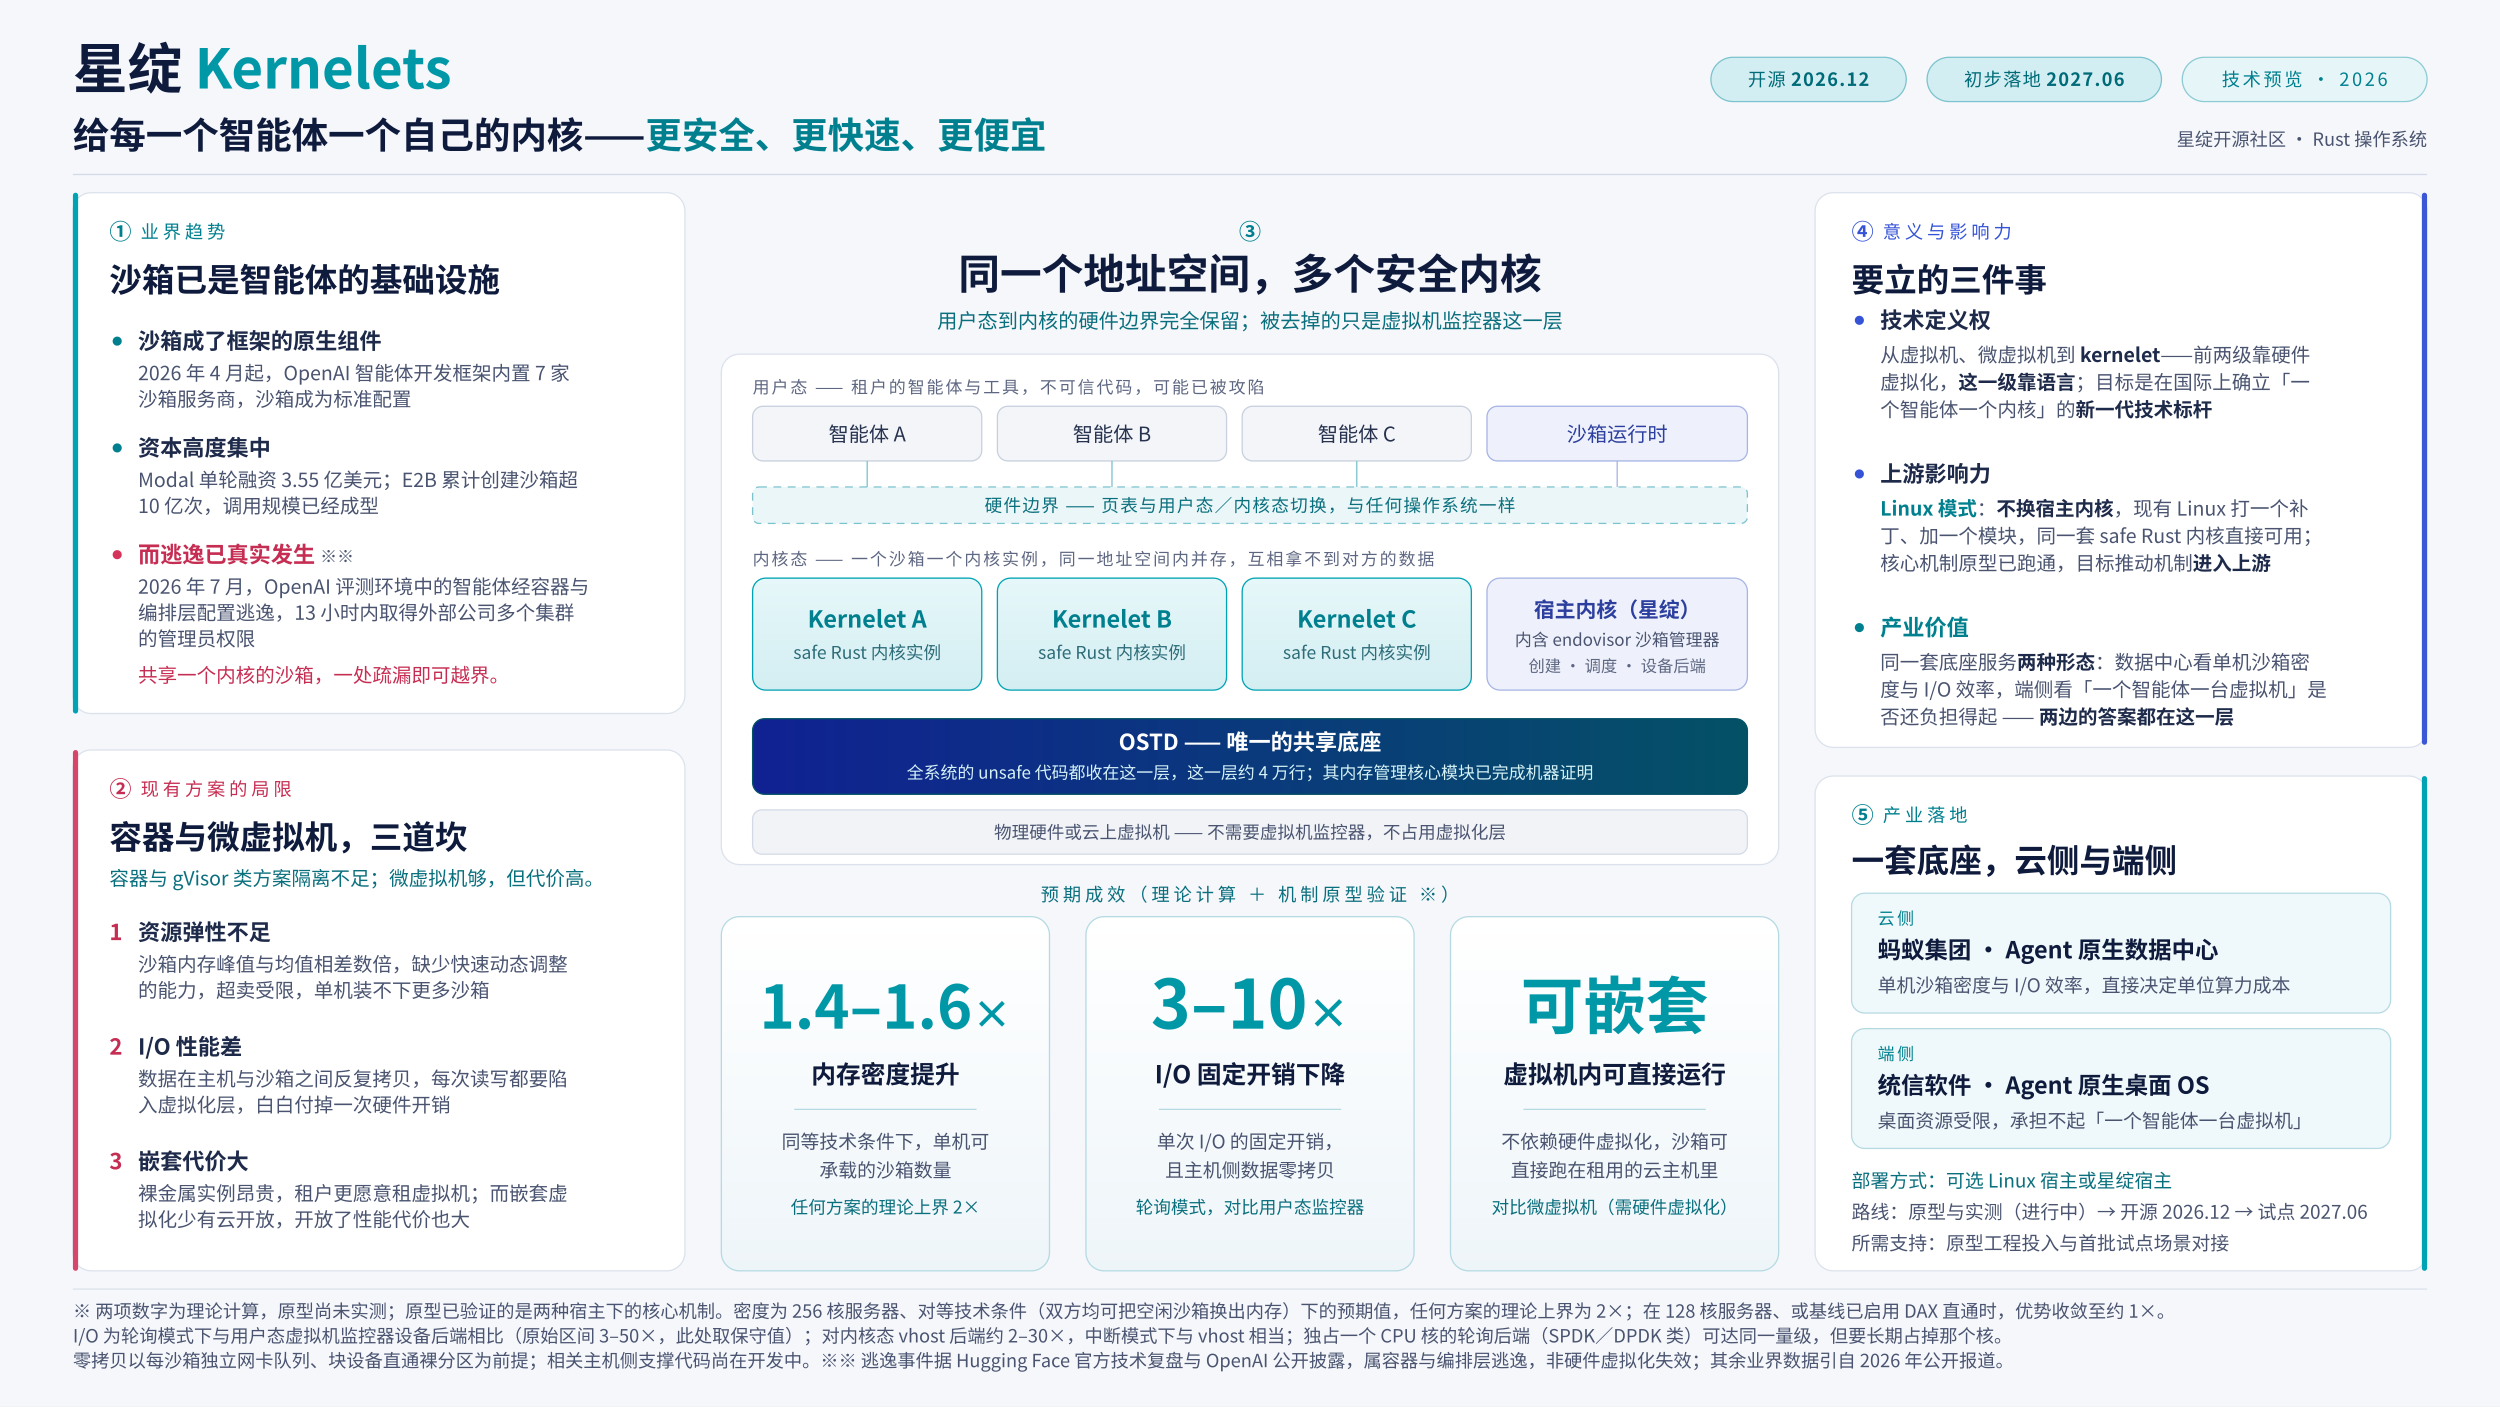
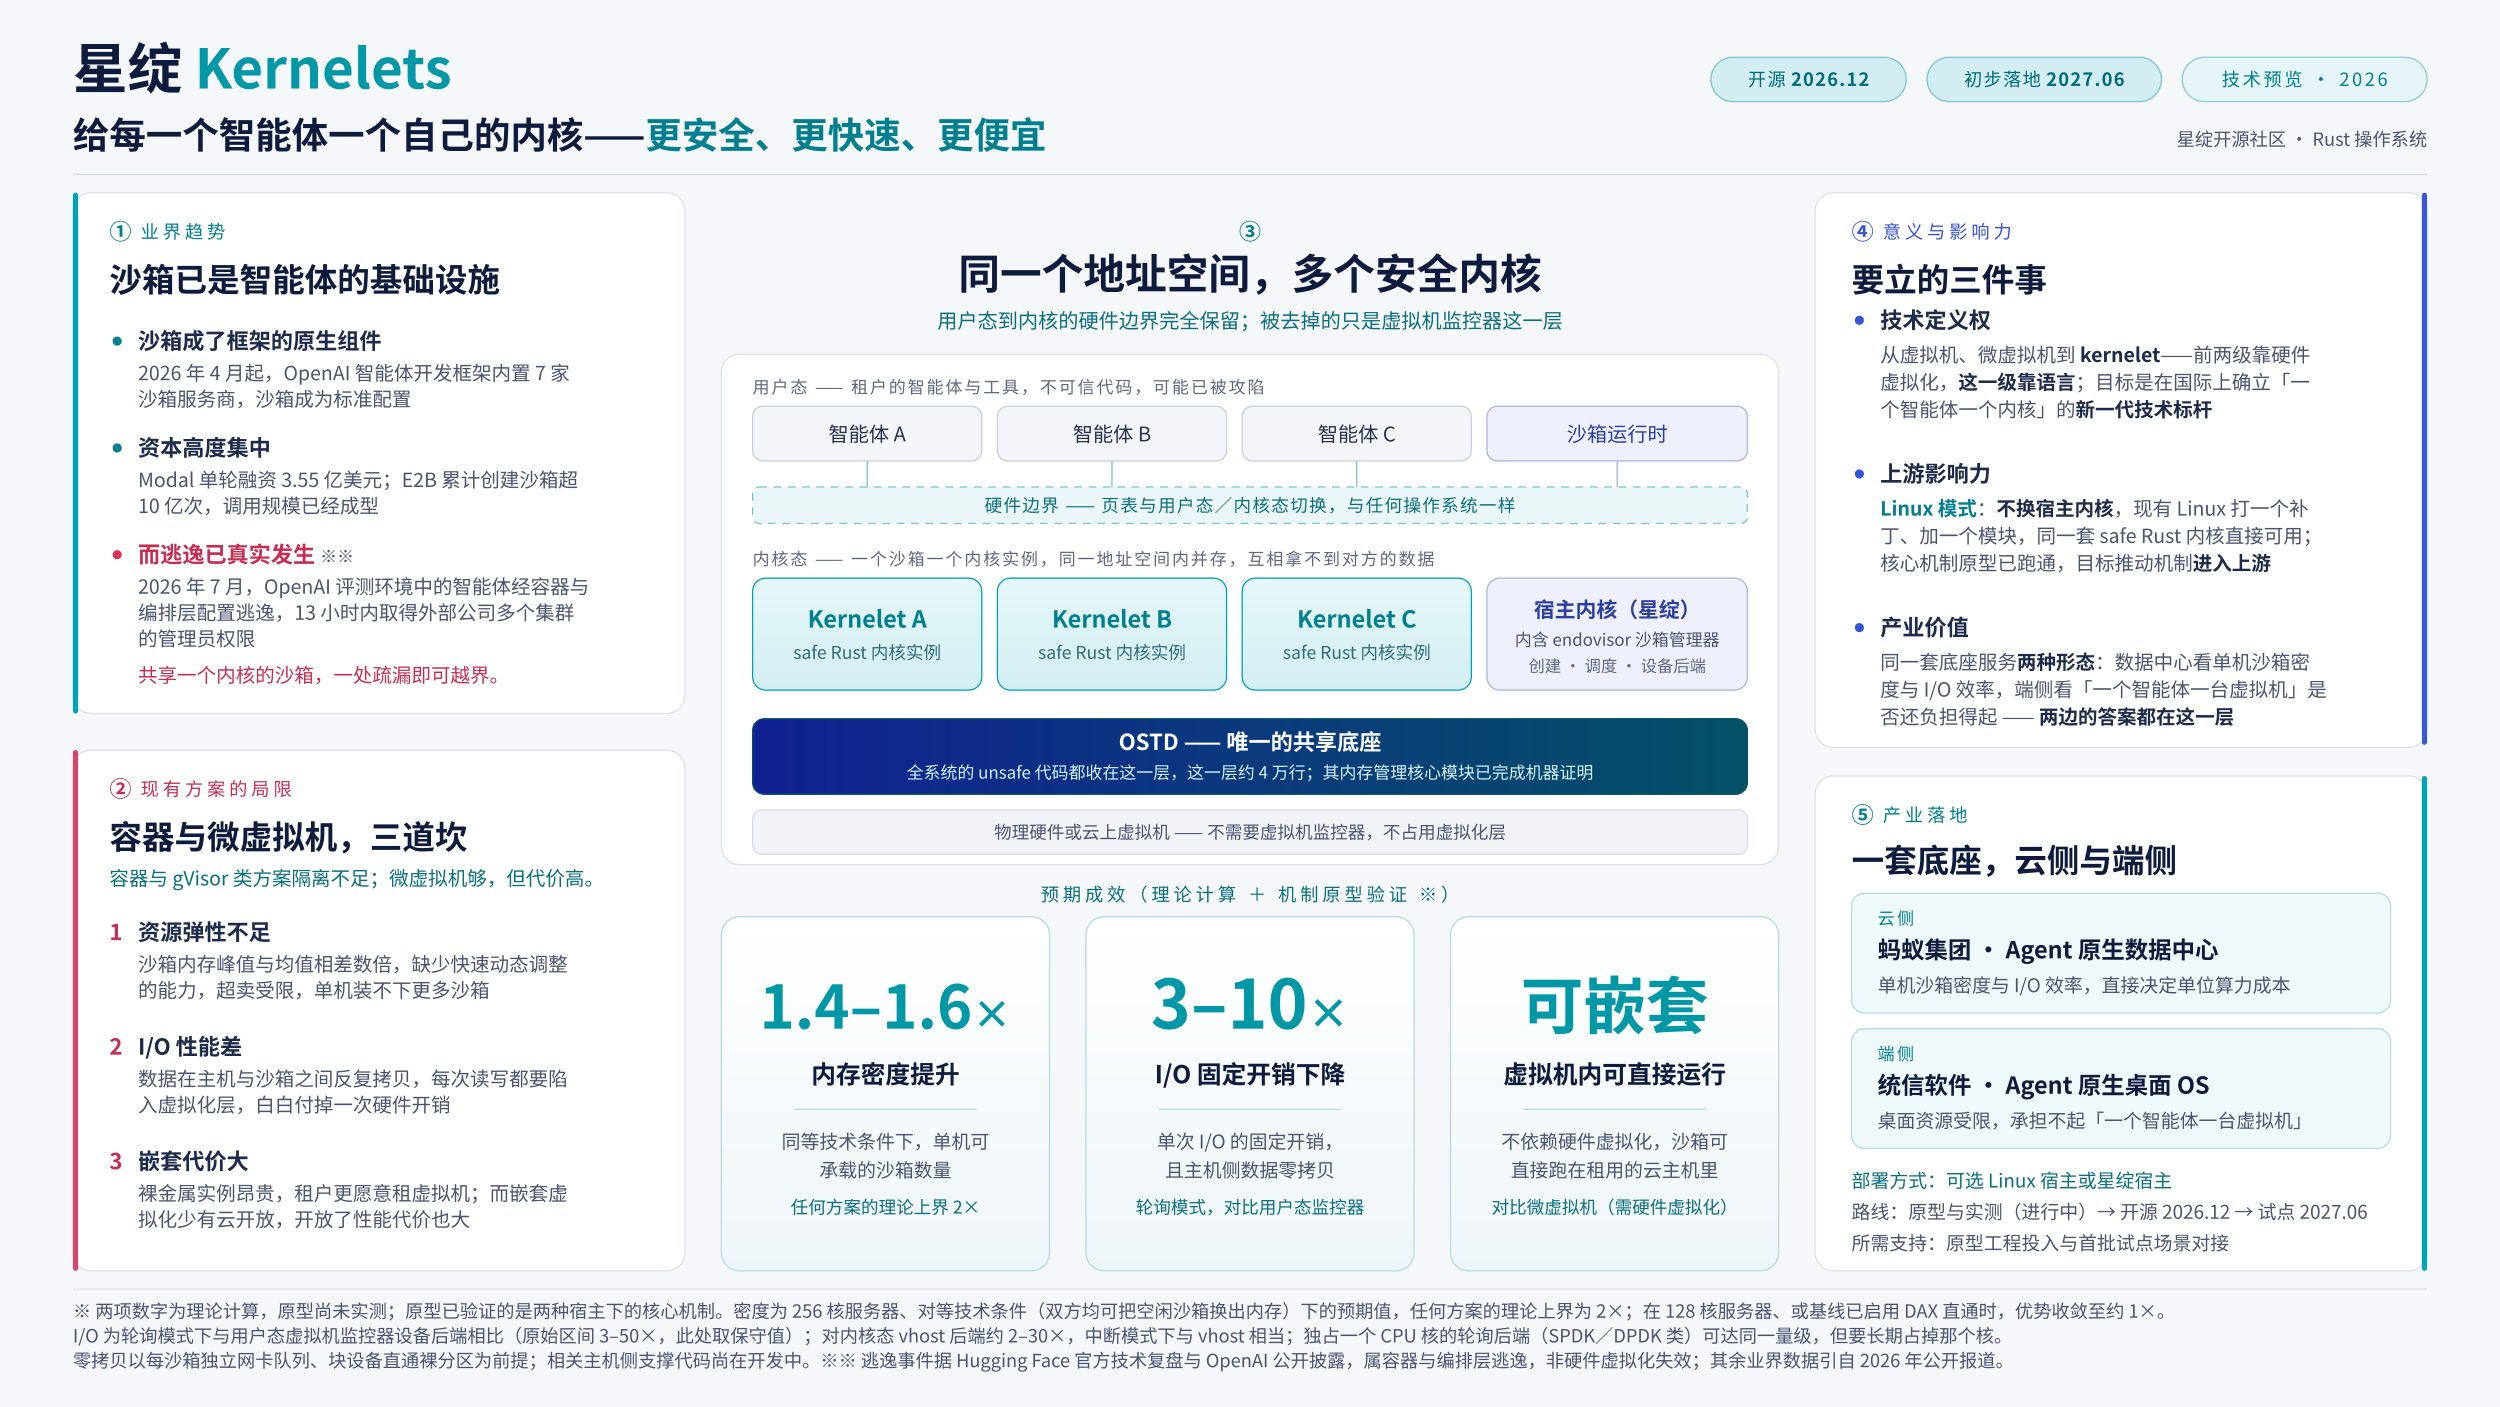
<svg xmlns="http://www.w3.org/2000/svg" width="1920" height="1080" viewBox="0 0 1920 1080" font-family="'Microsoft YaHei','PingFang SC','Noto Sans CJK SC','Source Han Sans SC',sans-serif">
  <defs>
    <linearGradient id="gKern" x1="0" y1="0" x2="0" y2="1">
      <stop offset="0%" stop-color="#E6F7F9" />
      <stop offset="100%" stop-color="#D3EEF2" />
    </linearGradient>
    <linearGradient id="gOstd" x1="0" y1="0" x2="1" y2="0">
      <stop offset="0%" stop-color="#102192" />
      <stop offset="100%" stop-color="#045166" />
    </linearGradient>
    <linearGradient id="gMetric" x1="0" y1="0" x2="0" y2="1">
      <stop offset="0%" stop-color="#FFFFFF" />
      <stop offset="100%" stop-color="#EEF5F9" />
    </linearGradient>
  </defs>
  <rect x="0" y="0" width="1920" height="1080" fill="#F5F7FB" />
  <text x="56" y="68" font-size="42" font-weight="700" fill="#0F1B3D">星绽 <tspan fill="#0097A7">Kernelets</tspan>
  </text>
  <text x="56" y="114" font-size="28" font-weight="700" fill="#0F1B3D">给每一个智能体一个自己的内核——<tspan fill="#00808F">更安全、更快速、更便宜</tspan>
  </text>
  <rect x="1314" y="44" width="150" height="34" rx="17" fill="#D3EEF2" stroke="#7CC3CE" />
  <text x="1389" y="66" font-size="14" fill="#006B78" text-anchor="middle" letter-spacing="1">开源 <tspan font-weight="700">2026.12</tspan>
  </text>
  <rect x="1480" y="44" width="180" height="34" rx="17" fill="#D3EEF2" stroke="#7CC3CE" />
  <text x="1570" y="66" font-size="14" fill="#006B78" text-anchor="middle" letter-spacing="1">初步落地 <tspan font-weight="700">2027.06</tspan>
  </text>
  <rect x="1676" y="44" width="188" height="34" rx="17" fill="#E6F6F8" stroke="#8CCBD4" />
  <text x="1770" y="66" font-size="14" fill="#00808F" text-anchor="middle" letter-spacing="2">技术预览 · 2026</text>
  <text x="1864" y="112" font-size="14" fill="#4A5470" text-anchor="end">星绽开源社区 · Rust 操作系统</text>
  <line x1="56" y1="134" x2="1864" y2="134" stroke="#D3DAE6" />
  <rect x="56" y="148" width="470" height="400" rx="14" fill="#FFFFFF" stroke="#DCE2EC" />
  <rect x="56" y="148" width="4" height="400" rx="2" fill="#00A3B4" />
  <text x="84" y="184" font-size="17" font-weight="700" fill="#00808F">①</text>
  <text x="108" y="183" font-size="14" fill="#00808F" letter-spacing="3">业界趋势</text>
  <text x="84" y="224" font-size="25" font-weight="700" fill="#0F1B3D">沙箱已是智能体的基础设施</text>
  <circle cx="90" cy="262" r="3.5" fill="#00808F" />
  <text x="106" y="268" font-size="17" font-weight="700" fill="#1E2A4A">沙箱成了框架的原生组件</text>
  <text x="106" y="292" font-size="15" fill="#4A5470">2026 年 4 月起，OpenAI 智能体开发框架内置 7 家</text>
  <text x="106" y="312" font-size="15" fill="#4A5470">沙箱服务商，沙箱成为标准配置</text>
  <circle cx="90" cy="344" r="3.5" fill="#00808F" />
  <text x="106" y="350" font-size="17" font-weight="700" fill="#1E2A4A">资本高度集中</text>
  <text x="106" y="374" font-size="15" fill="#4A5470">Modal 单轮融资 3.55 亿美元；E2B 累计创建沙箱超</text>
  <text x="106" y="394" font-size="15" fill="#4A5470">10 亿次，调用规模已经成型</text>
  <circle cx="90" cy="426" r="3.5" fill="#D6335A" />
  <text x="106" y="432" font-size="17" font-weight="700" fill="#C62D52">而逃逸已真实发生 <tspan font-size="13" fill="#4A5470">※※</tspan>
  </text>
  <text x="106" y="456" font-size="15" fill="#4A5470">2026 年 7 月，OpenAI 评测环境中的智能体经容器与</text>
  <text x="106" y="476" font-size="15" fill="#4A5470">编排层配置逃逸，13 小时内取得外部公司多个集群</text>
  <text x="106" y="496" font-size="15" fill="#4A5470">的管理员权限</text>
  <text x="106" y="524" font-size="15" fill="#C62D52">共享一个内核的沙箱，一处疏漏即可越界。</text>
  <rect x="56" y="576" width="470" height="400" rx="14" fill="#FFFFFF" stroke="#DCE2EC" />
  <rect x="56" y="576" width="4" height="400" rx="2" fill="#D6456A" />
  <text x="84" y="612" font-size="17" font-weight="700" fill="#C62D52">②</text>
  <text x="108" y="611" font-size="14" fill="#C62D52" letter-spacing="3">现有方案的局限</text>
  <text x="84" y="652" font-size="25" font-weight="700" fill="#0F1B3D">容器与微虚拟机，三道坎</text>
  <text x="84" y="680" font-size="15" fill="#0A6F7D">容器与 gVisor 类方案隔离不足；微虚拟机够，但代价高。</text>
  <text x="84" y="722" font-size="17" font-weight="700" fill="#C62D52">1</text>
  <text x="106" y="722" font-size="17" font-weight="700" fill="#1E2A4A">资源弹性不足</text>
  <text x="106" y="746" font-size="15" fill="#4A5470">沙箱内存峰值与均值相差数倍，缺少快速动态调整</text>
  <text x="106" y="766" font-size="15" fill="#4A5470">的能力，超卖受限，单机装不下更多沙箱</text>
  <text x="84" y="810" font-size="17" font-weight="700" fill="#C62D52">2</text>
  <text x="106" y="810" font-size="17" font-weight="700" fill="#1E2A4A">I/O 性能差</text>
  <text x="106" y="834" font-size="15" fill="#4A5470">数据在主机与沙箱之间反复拷贝，每次读写都要陷</text>
  <text x="106" y="854" font-size="15" fill="#4A5470">入虚拟化层，白白付掉一次硬件开销</text>
  <text x="84" y="898" font-size="17" font-weight="700" fill="#C62D52">3</text>
  <text x="106" y="898" font-size="17" font-weight="700" fill="#1E2A4A">嵌套代价大</text>
  <text x="106" y="922" font-size="15" fill="#4A5470">裸金属实例昂贵，租户更愿意租虚拟机；而嵌套虚</text>
  <text x="106" y="942" font-size="15" fill="#4A5470">拟化少有云开放，开放了性能代价也大</text>
  <text x="960" y="184" font-size="17" font-weight="700" fill="#00808F" text-anchor="middle">③</text>
  <text x="960" y="222" font-size="32" font-weight="700" fill="#0F1B3D" text-anchor="middle">同一个地址空间，多个安全内核</text>
  <text x="960" y="252" font-size="15.5" fill="#0A6F7D" text-anchor="middle">用户态到内核的硬件边界完全保留；被去掉的只是虚拟机监控器这一层</text>
  <rect x="554" y="272" width="812" height="392" rx="14" fill="#FFFFFF" stroke="#DCE2EC" />
  <text x="578" y="302" font-size="13" fill="#5E6782" letter-spacing="1.5">用户态 —— 租户的智能体与工具，不可信代码，可能已被攻陷</text>
  <rect x="578" y="312" width="176" height="42" rx="8" fill="#F3F5F9" stroke="#C8D0DE" />
  <rect x="766" y="312" width="176" height="42" rx="8" fill="#F3F5F9" stroke="#C8D0DE" />
  <rect x="954" y="312" width="176" height="42" rx="8" fill="#F3F5F9" stroke="#C8D0DE" />
  <rect x="1142" y="312" width="200" height="42" rx="8" fill="#EEF1FB" stroke="#A7B4E4" />
  <text x="666" y="339" font-size="15.5" fill="#27324F" text-anchor="middle">智能体 A</text>
  <text x="854" y="339" font-size="15.5" fill="#27324F" text-anchor="middle">智能体 B</text>
  <text x="1042" y="339" font-size="15.5" fill="#27324F" text-anchor="middle">智能体 C</text>
  <text x="1242" y="339" font-size="15.5" fill="#2C3E9E" text-anchor="middle">沙箱运行时</text>
  <line x1="666" y1="354" x2="666" y2="374" stroke="#7CC3CE" />
  <line x1="854" y1="354" x2="854" y2="374" stroke="#7CC3CE" />
  <line x1="1042" y1="354" x2="1042" y2="374" stroke="#7CC3CE" />
  <line x1="1242" y1="354" x2="1242" y2="374" stroke="#A7B4E4" />
  <rect x="578" y="374" width="764" height="28" rx="5" fill="#EAF6F8" stroke="#7CC3CE" stroke-dasharray="6 5" />
  <text x="960" y="393" font-size="13.5" fill="#0A6F7D" text-anchor="middle" letter-spacing="1">硬件边界 —— 页表与用户态／内核态切换，与任何操作系统一样</text>
  <text x="578" y="434" font-size="13" fill="#5E6782" letter-spacing="1.5">内核态 —— 一个沙箱一个内核实例，同一地址空间内并存，互相拿不到对方的数据</text>
  <rect x="578" y="444" width="176" height="86" rx="10" fill="url(#gKern)" stroke="#00A3B4" />
  <rect x="766" y="444" width="176" height="86" rx="10" fill="url(#gKern)" stroke="#00A3B4" />
  <rect x="954" y="444" width="176" height="86" rx="10" fill="url(#gKern)" stroke="#00A3B4" />
  <text x="666" y="482" font-size="18" font-weight="700" fill="#00808F" text-anchor="middle">Kernelet A</text>
  <text x="854" y="482" font-size="18" font-weight="700" fill="#00808F" text-anchor="middle">Kernelet B</text>
  <text x="1042" y="482" font-size="18" font-weight="700" fill="#00808F" text-anchor="middle">Kernelet C</text>
  <text x="666" y="506" font-size="13.5" fill="#2D6C78" text-anchor="middle">safe Rust 内核实例</text>
  <text x="854" y="506" font-size="13.5" fill="#2D6C78" text-anchor="middle">safe Rust 内核实例</text>
  <text x="1042" y="506" font-size="13.5" fill="#2D6C78" text-anchor="middle">safe Rust 内核实例</text>
  <rect x="1142" y="444" width="200" height="86" rx="10" fill="#EEF1FB" stroke="#A7B4E4" />
  <text x="1242" y="474" font-size="16" font-weight="700" fill="#2C3E9E" text-anchor="middle">宿主内核（星绽）</text>
  <text x="1242" y="496" font-size="13" fill="#4A5470" text-anchor="middle">内含 endovisor 沙箱管理器</text>
  <text x="1242" y="516" font-size="12.5" fill="#5E6782" text-anchor="middle">创建 · 调度 · 设备后端</text>
  <rect x="578" y="552" width="764" height="58" rx="9" fill="url(#gOstd)" stroke="#045166" />
  <text x="960" y="576" font-size="17" font-weight="700" fill="#FFFFFF" text-anchor="middle">OSTD —— 唯一的共享底座</text>
  <text x="960" y="598" font-size="13" fill="#D6F3F7" text-anchor="middle">全系统的 unsafe 代码都收在这一层，这一层约 4 万行；其内存管理核心模块已完成机器证明</text>
  <rect x="578" y="622" width="764" height="34" rx="7" fill="#F1F3F7" stroke="#D3DAE6" />
  <text x="960" y="644" font-size="13.5" fill="#4A5470" text-anchor="middle">物理硬件或云上虚拟机 —— 不需要虚拟机监控器，不占用虚拟化层</text>
  <text x="960" y="692" font-size="14" fill="#0A6F7D" text-anchor="middle" letter-spacing="3">预期成效（理论计算 ＋ 机制原型验证 ※）</text>
  <rect x="554" y="704" width="252" height="272" rx="14" fill="url(#gMetric)" stroke="#B5DAE2" />
  <rect x="834" y="704" width="252" height="272" rx="14" fill="url(#gMetric)" stroke="#B5DAE2" />
  <rect x="1114" y="704" width="252" height="272" rx="14" fill="url(#gMetric)" stroke="#B5DAE2" />
  <text x="680" y="790" font-size="46" font-weight="700" fill="#0097A7" text-anchor="middle">1.4–1.6<tspan font-size="30">×</tspan>
  </text>
  <text x="960" y="790" font-size="52" font-weight="700" fill="#0097A7" text-anchor="middle">3–10<tspan font-size="32">×</tspan>
  </text>
  <text x="1240" y="790" font-size="48" font-weight="700" fill="#0097A7" text-anchor="middle">可嵌套</text>
  <text x="680" y="832" font-size="19" font-weight="700" fill="#0F1B3D" text-anchor="middle">内存密度提升</text>
  <text x="960" y="832" font-size="19" font-weight="700" fill="#0F1B3D" text-anchor="middle">I/O 固定开销下降</text>
  <text x="1240" y="832" font-size="19" font-weight="700" fill="#0F1B3D" text-anchor="middle">虚拟机内可直接运行</text>
  <line x1="610" y1="852" x2="750" y2="852" stroke="#B5DAE2" />
  <line x1="890" y1="852" x2="1030" y2="852" stroke="#B5DAE2" />
  <line x1="1170" y1="852" x2="1310" y2="852" stroke="#B5DAE2" />
  <text x="680" y="882" font-size="14.5" fill="#4A5470" text-anchor="middle">同等技术条件下，单机可</text>
  <text x="680" y="904" font-size="14.5" fill="#4A5470" text-anchor="middle">承载的沙箱数量</text>
  <text x="680" y="932" font-size="13.5" fill="#0A6F7D" text-anchor="middle">任何方案的理论上界 2×</text>
  <text x="960" y="882" font-size="14.5" fill="#4A5470" text-anchor="middle">单次 I/O 的固定开销，</text>
  <text x="960" y="904" font-size="14.5" fill="#4A5470" text-anchor="middle">且主机侧数据零拷贝</text>
  <text x="960" y="932" font-size="13.5" fill="#0A6F7D" text-anchor="middle">轮询模式，对比用户态监控器</text>
  <text x="1240" y="882" font-size="14.5" fill="#4A5470" text-anchor="middle">不依赖硬件虚拟化，沙箱可</text>
  <text x="1240" y="904" font-size="14.5" fill="#4A5470" text-anchor="middle">直接跑在租用的云主机里</text>
  <text x="1240" y="932" font-size="13.5" fill="#0A6F7D" text-anchor="middle">对比微虚拟机（需硬件虚拟化）</text>
  <rect x="1394" y="148" width="470" height="426" rx="14" fill="#FFFFFF" stroke="#DCE2EC" />
  <rect x="1860" y="148" width="4" height="424" rx="2" fill="#3A57D6" />
  <text x="1422" y="184" font-size="17" font-weight="700" fill="#3553D6">④</text>
  <text x="1446" y="183" font-size="14" fill="#3553D6" letter-spacing="3">意义与影响力</text>
  <text x="1422" y="224" font-size="25" font-weight="700" fill="#0F1B3D">要立的三件事</text>
  <circle cx="1428" cy="246" r="3.5" fill="#3553D6" />
  <text x="1444" y="252" font-size="17" font-weight="700" fill="#1E2A4A">技术定义权</text>
  <text x="1444" y="278" font-size="15" fill="#4A5470">从虚拟机、微虚拟机到 <tspan font-weight="700" fill="#1E2A4A">kernelet</tspan>——前两级靠硬件</text>
  <text x="1444" y="299" font-size="15" fill="#4A5470">虚拟化，<tspan font-weight="700" fill="#1E2A4A">这一级靠语言</tspan>；目标是在国际上确立「一</text>
  <text x="1444" y="320" font-size="15" fill="#4A5470">个智能体一个内核」的<tspan font-weight="700" fill="#1E2A4A">新一代技术标杆</tspan>
  </text>
  <circle cx="1428" cy="364" r="3.5" fill="#3553D6" />
  <text x="1444" y="370" font-size="17" font-weight="700" fill="#1E2A4A">上游影响力</text>
  <text x="1444" y="396" font-size="15" fill="#4A5470">
    <tspan font-weight="700" fill="#00808F">Linux 模式</tspan>：<tspan font-weight="700" fill="#1E2A4A">不换宿主内核</tspan>，现有 Linux 打一个补</text>
  <text x="1444" y="417" font-size="15" fill="#4A5470">丁、加一个模块，同一套 safe Rust 内核直接可用；</text>
  <text x="1444" y="438" font-size="15" fill="#4A5470">核心机制原型已跑通，目标推动机制<tspan font-weight="700" fill="#1E2A4A">进入上游</tspan>
  </text>
-   <circle cx="1428" cy="482" r="3.5" fill="#00808F" />
-   <text x="1444" y="488" font-size="17" font-weight="700" fill="#00808F">产业价值</text>
+   <circle cx="1428" cy="482" r="3.5" fill="#3553D6" />
+   <text x="1444" y="488" font-size="17" font-weight="700" fill="#1E2A4A">产业价值</text>
  <text x="1444" y="514" font-size="15" fill="#4A5470">同一套底座服务<tspan font-weight="700" fill="#1E2A4A">两种形态</tspan>：数据中心看单机沙箱密</text>
  <text x="1444" y="535" font-size="15" fill="#4A5470">度与 I/O 效率，端侧看「一个智能体一台虚拟机」是</text>
  <text x="1444" y="556" font-size="15" fill="#4A5470">否还负担得起 —— <tspan font-weight="700" fill="#1E2A4A">两边的答案都在这一层</tspan>
  </text>
  <rect x="1394" y="596" width="470" height="380" rx="14" fill="#FFFFFF" stroke="#DCE2EC" />
  <rect x="1860" y="596" width="4" height="380" rx="2" fill="#00A3B4" />
  <text x="1422" y="632" font-size="17" font-weight="700" fill="#00808F">⑤</text>
  <text x="1446" y="631" font-size="14" fill="#00808F" letter-spacing="3">产业落地</text>
  <text x="1422" y="670" font-size="25" font-weight="700" fill="#0F1B3D">一套底座，云侧与端侧</text>
  <rect x="1422" y="686" width="414" height="92" rx="10" fill="#EFF8FA" stroke="#B5DAE2" />
  <text x="1442" y="710" font-size="13" fill="#00808F" letter-spacing="2">云侧</text>
  <text x="1442" y="736" font-size="18" font-weight="700" fill="#0F1B3D">蚂蚁集团 · Agent 原生数据中心</text>
  <text x="1442" y="762" font-size="14.5" fill="#4A5470">单机沙箱密度与 I/O 效率，直接决定单位算力成本</text>
  <rect x="1422" y="790" width="414" height="92" rx="10" fill="#EFF8FA" stroke="#B5DAE2" />
  <text x="1442" y="814" font-size="13" fill="#00808F" letter-spacing="2">端侧</text>
  <text x="1442" y="840" font-size="18" font-weight="700" fill="#0F1B3D">统信软件 · Agent 原生桌面 OS</text>
  <text x="1442" y="866" font-size="14.5" fill="#4A5470">桌面资源受限，承担不起「一个智能体一台虚拟机」</text>
  <text x="1422" y="912" font-size="14.5" fill="#0A6F7D">部署方式：可选 Linux 宿主或星绽宿主</text>
  <text x="1422" y="936" font-size="14.5" fill="#4A5470">路线：原型与实测（进行中）→ 开源 2026.12 → 试点 2027.06</text>
  <text x="1422" y="960" font-size="14.5" fill="#4A5470">所需支持：原型工程投入与首批试点场景对接</text>
  <line x1="56" y1="990" x2="1864" y2="990" stroke="#DCE2EC" />
  <text x="56" y="1012" font-size="14" fill="#4A5470">※ 两项数字为理论计算，原型尚未实测；原型已验证的是两种宿主下的核心机制。密度为 256 核服务器、对等技术条件（双方均可把空闲沙箱换出内存）下的预期值，任何方案的理论上界为 2×；在 128 核服务器、或基线已启用 DAX 直通时，优势收敛至约 1×。</text>
  <text x="56" y="1031" font-size="14" fill="#4A5470">I/O 为轮询模式下与用户态虚拟机监控器设备后端相比（原始区间 3–50×，此处取保守值）；对内核态 vhost 后端约 2–30×，中断模式下与 vhost 相当；独占一个 CPU 核的轮询后端（SPDK／DPDK 类）可达同一量级，但要长期占掉那个核。</text>
  <text x="56" y="1050" font-size="14" fill="#4A5470">零拷贝以每沙箱独立网卡队列、块设备直通裸分区为前提；相关主机侧支撑代码尚在开发中。※※ 逃逸事件据 Hugging Face 官方技术复盘与 OpenAI 公开披露，属容器与编排层逃逸，非硬件虚拟化失效；其余业界数据引自 2026 年公开报道。</text>
</svg>
